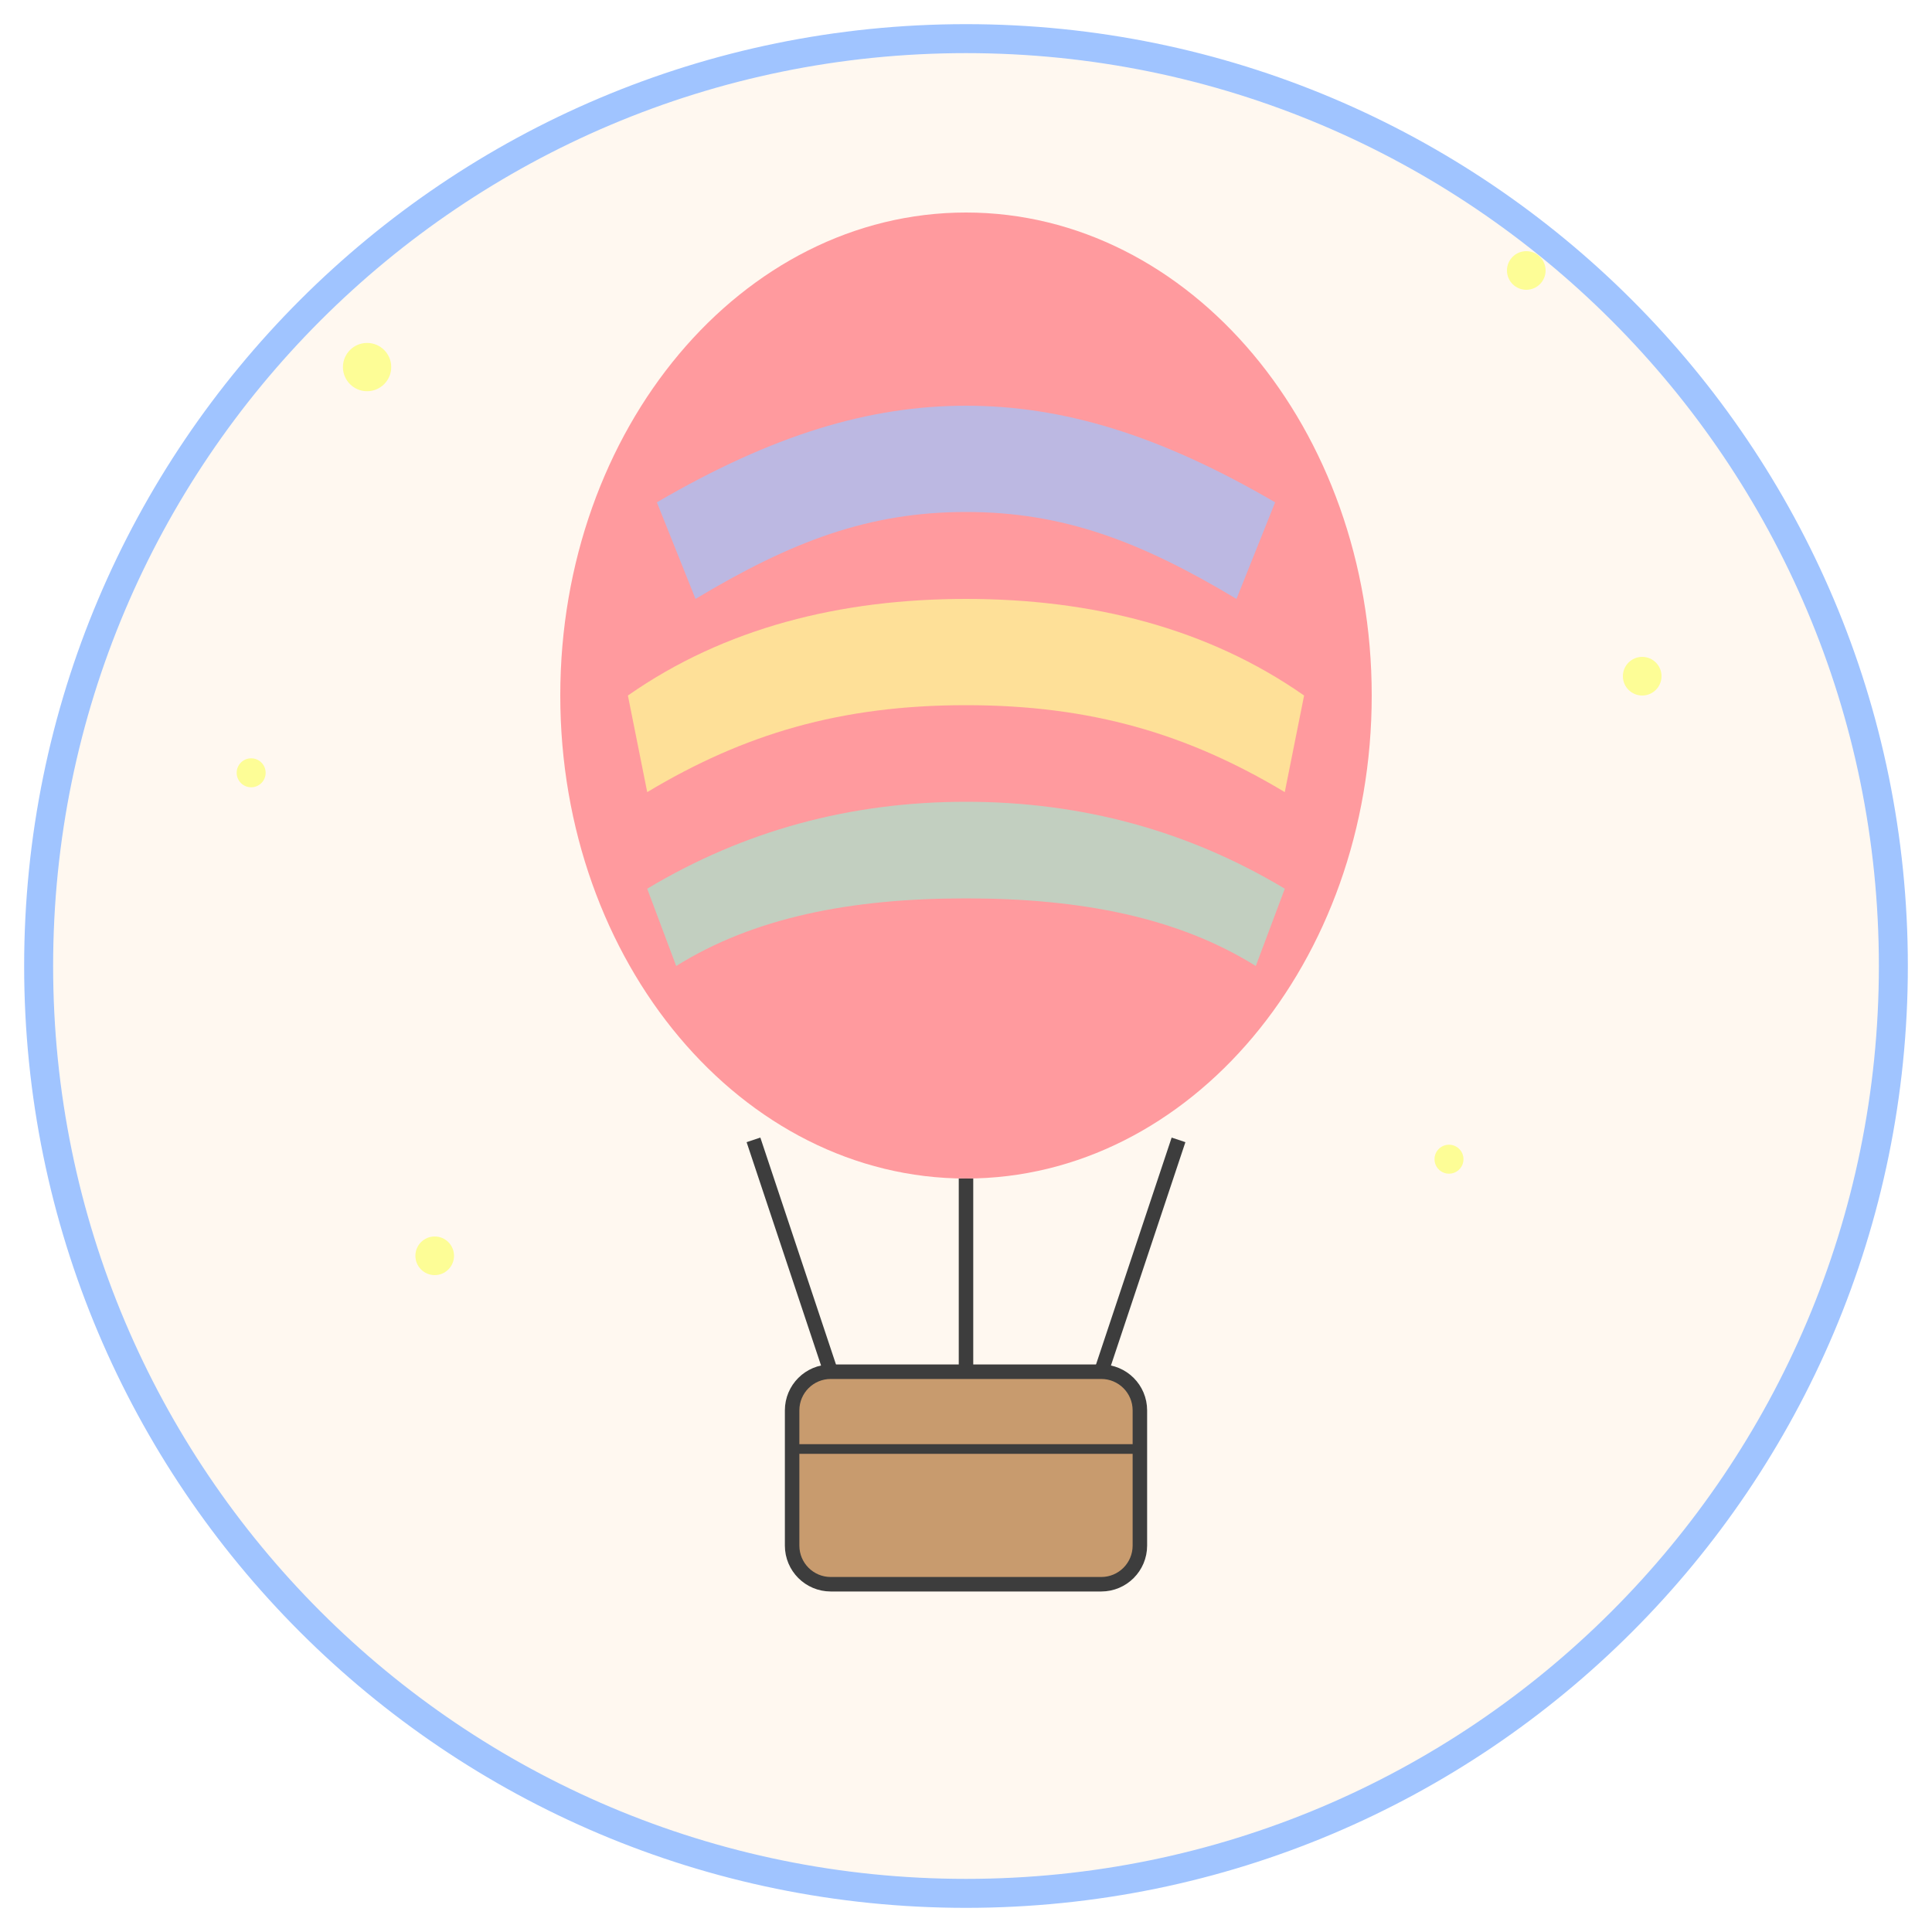
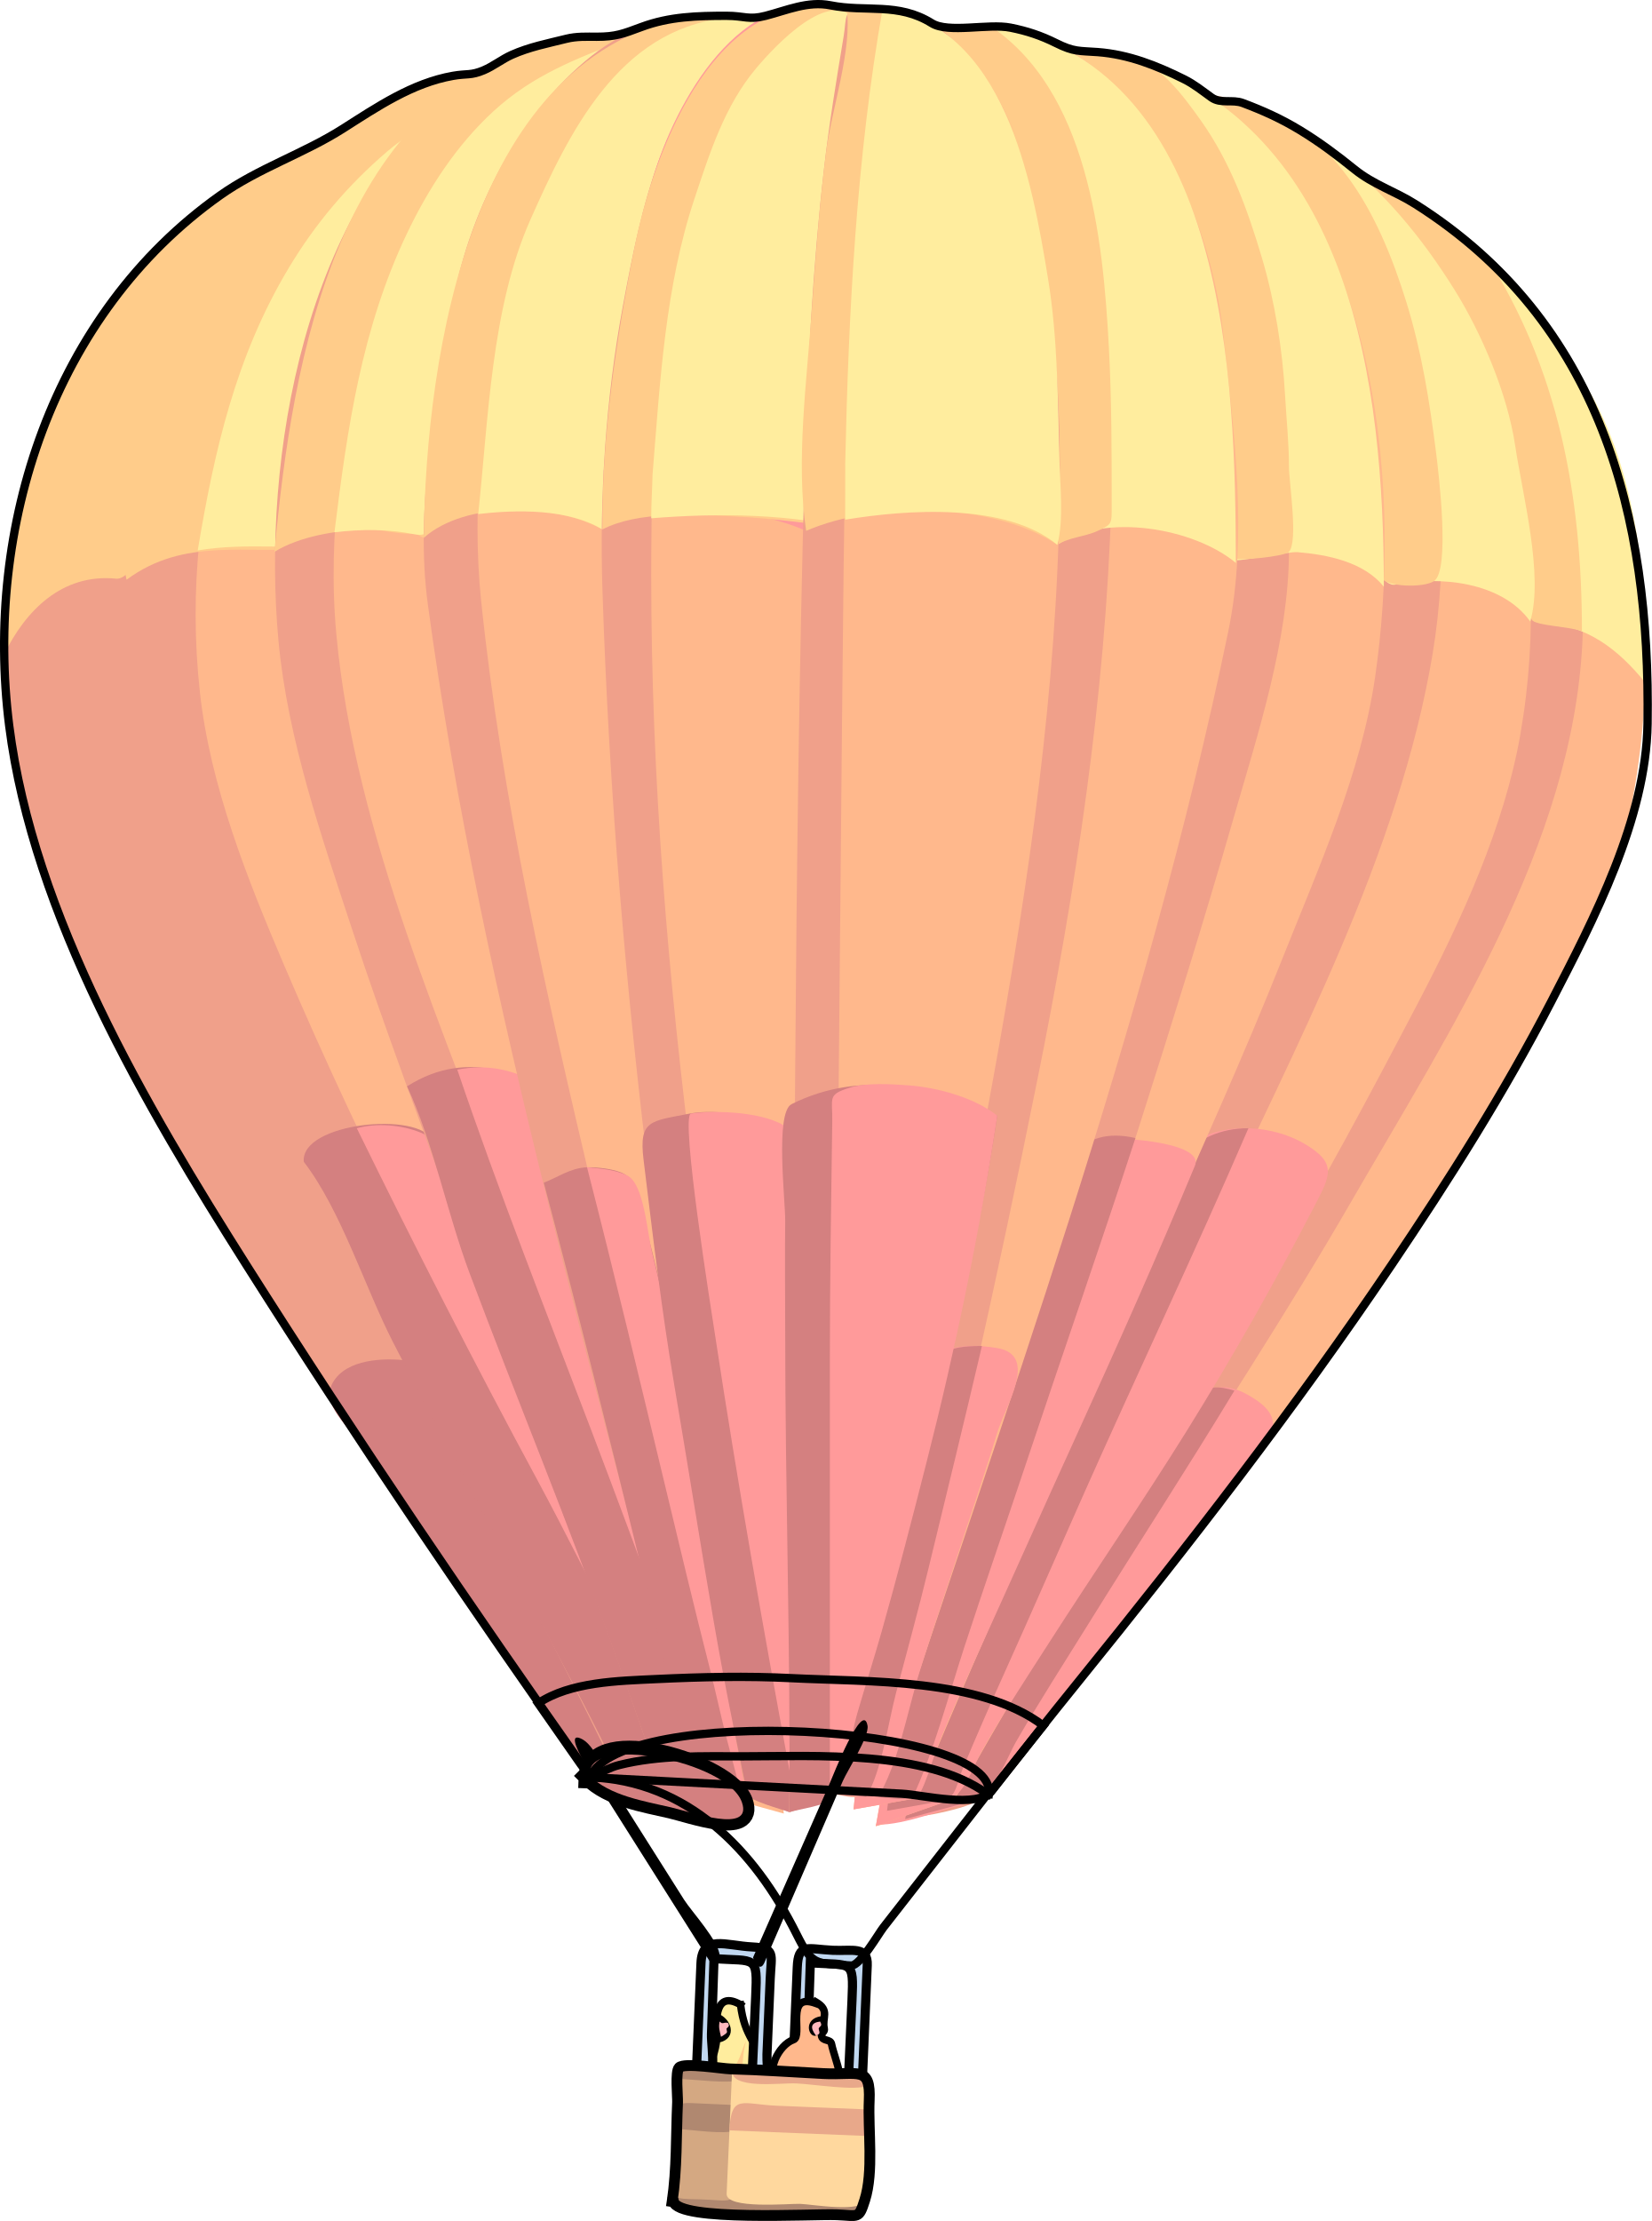
- <svg xmlns="http://www.w3.org/2000/svg" viewBox="0 0 200 200" width="200" height="200">
-   <circle cx="100" cy="100" r="96" fill="#FFF8F0" stroke="#A0C4FF" stroke-width="3" />
-   <ellipse cx="100" cy="72" rx="42" ry="50" fill="#FF9A9E" />
-   <path d="M68 52 C80 45, 90 42, 100 42 C110 42, 120 45, 132 52 L128 62 C118 56, 110 53, 100 53 C90 53, 82 56, 72 62 Z" fill="#A0C4FF" opacity="0.7" />
-   <path d="M65 72 C75 65, 87 62, 100 62 C113 62, 125 65, 135 72 L133 82 C123 76, 113 73, 100 73 C87 73, 77 76, 67 82 Z" fill="#FDFD96" opacity="0.7" />
-   <path d="M67 92 C77 86, 88 83, 100 83 C112 83, 123 86, 133 92 L130 100 C122 95, 112 93, 100 93 C88 93, 78 95, 70 100 Z" fill="#A8E6CF" opacity="0.7" />
-   <line x1="78" y1="118" x2="86" y2="142" stroke="#3D3D3D" stroke-width="1.5" />
-   <line x1="122" y1="118" x2="114" y2="142" stroke="#3D3D3D" stroke-width="1.5" />
-   <line x1="100" y1="122" x2="100" y2="142" stroke="#3D3D3D" stroke-width="1.5" />
-   <rect x="82" y="142" width="36" height="22" rx="4" fill="#C89B6E" stroke="#3D3D3D" stroke-width="1.5" />
-   <line x1="82" y1="150" x2="118" y2="150" stroke="#3D3D3D" stroke-width="1" />
-   <circle cx="38" cy="38" r="2.5" fill="#FDFD96" />
-   <circle cx="158" cy="28" r="2" fill="#FDFD96" />
-   <circle cx="26" cy="80" r="1.5" fill="#FDFD96" />
-   <circle cx="170" cy="70" r="2" fill="#FDFD96" />
-   <circle cx="150" cy="120" r="1.5" fill="#FDFD96" />
-   <circle cx="45" cy="130" r="2" fill="#FDFD96" />
+ <svg xmlns="http://www.w3.org/2000/svg" viewBox="0 0 198.71 267.108">
+   <path style="fill:#FFB88C" d="m118.63 216.26c15.074-19.321 30.347-38.382 44.727-58.238 7.056-9.743 13.26-19.967 19.409-30.291 5.39-9.048 11.323-20.028 13.408-30.449 5.933-29.642-2.521-64.016-33.229-75.906-15.567 53.601-31.135 107.2-46.702 160.8-3.625 12.479-7.249 24.96-10.874 37.439 4.41-1.12 8.83-2.24 13.25-3.36" />
+   <path style="fill:#F0A08A" d="m108.89 218.61c3.879-19.206 7.882-37.785 13.32-56.565 9.576-33.073 19.152-66.147 28.729-99.221 4.001-13.816 8.001-27.633 12.002-41.449 10.804 3.34 18.13 10.481 21.915 21.075 3.994 11.178 6.092 22.935 5.496 34.836-1.217 24.32-15.943 46.695-27.798 67.214-7.764 13.438-16.307 26.452-24.586 39.575-4.313 6.837-8.61 13.686-12.795 20.603-2.252 3.724-4.447 7.482-6.67 11.223-0.9 1.5-8.2 2.77-9.62 2.71" />
+   <path style="fill:#FF9A9A" d="m105.53 219.45c7.811-10.503 15.621-21.005 23.431-31.508 4.405-5.924 8.811-11.848 13.216-17.771 2.489-3.347 4.872-4.609 9.012-1.751 4.482 3.095 0.207 6.056-2.236 9.415-3.515 4.831-7.318 9.487-11.03 14.168-3.6 4.538-7.176 9.107-10.885 13.557-2.604 3.123-5.896 10.055-9.91 11.084-3.51 0.89-8.3 2.85-11.6 2.8" />
+   <path style="fill:#FFED9E" d="m198.36 82.643c-2.91-3.669-6.505-7.132-11.985-7.678-2.199-0.219-1.919 0.025-2.738-2.018-1.237-3.083-2.474-6.166-3.711-9.248-5.661-14.108-11.322-28.217-16.983-42.326 12.712 5.262 20.685 13.15 27.757 24.833 6.51 10.776 7.26 24.235 7.65 36.437" />
+   <path style="fill:#D48080" d="m148.5 167.24c-5.722 9.441-11.751 18.685-17.573 28.063-2.942 4.738-5.979 9.447-8.766 14.277-0.686 1.189-2.879 6.407-4.013 6.711l-9.264 2.481c1.02-5.265 2.479-7.181 5.683-11.488 5.308-7.137 10.614-14.272 15.922-21.408 4.322-5.812 8.645-11.623 12.967-17.435 1.48-1.99 3.27-1.74 5.04-1.2" />
+   <path style="fill:#FFCC8A" d="m178.55 30.438c8.959 13.786 11.75 29.27 11.75 45.49-1.117-0.555-5.741-0.672-6.039-1.415-2.179-5.431-4.358-10.862-6.538-16.294l-14.784-36.846c5.51 1.704 12.06 5.581 15.61 9.065" />
+   <path style="fill:#FFB88C" d="m114.93 216.26c12.064-21.341 25.105-42.117 37.716-63.139 6.388-10.648 12.223-21.591 17.978-32.591 5.198-9.936 10.331-21.109 12.269-32.208 4.255-24.375-2.2-49.595-19.481-67.477-2.74-2.834-20.133-14.417-21.46-6.954-1.583 8.899-3.165 17.798-4.748 26.697-10.49 58.955-20.98 117.91-31.46 176.87-0.128 0.72-0.256 1.438-0.384 2.158 3.18-1.12 6.37-2.24 9.56-3.36" />
+   <path style="fill:#F0A08A" d="m106.54 217.6c7.363-54.338 18.51-108.28 28.072-162.26l6.426-36.273c0.406-2.293 0.813-4.587 1.219-6.88 0.434-2.447 10.843 1.668 12.291 2.392 10.501 5.245 14.186 18.755 16.617 29.389 2.496 10.911 3.019 23.603 1.179 34.631-4.021 24.107-16.497 47.163-26.669 69.159-10.192 22.042-20.627 43.942-30.337 66.207-1.5 3.41-5.11 3.91-8.8 3.63" />
+   <path style="fill:#FF9A9A" d="m143.8 137.2c3.767-2.278 9.362-1.846 13.094 0.336 3.905 2.283 3.182 3.741 1.424 7.137-4.831 9.329-9.974 18.437-15.523 27.357-5.344 8.59-11.085 16.934-16.545 25.452-2.781 4.339-5.641 8.657-8.164 13.153-1.133 2.02-2.012 5.224-4.286 6.021-2.813 0.987-5.626 1.975-8.438 2.962 1.514-8.483 3.026-16.967 4.54-25.45 1.016-5.692 6.324-12.913 9.131-17.989 3.896-7.047 7.875-14.04 11.909-21.009 3.34-5.75 7.55-13.88 12.87-17.97" />
+   <path style="fill:#D48080" d="m150.18 135.69c-6.394 14.828-13.331 29.407-19.888 44.158-3.068 6.903-6.078 13.835-9.184 20.721-1.83 4.06-3.612 8.12-5.33 12.228-0.484 1.159-0.826 3.511-2.177 3.751-2.299 0.408-4.598 0.817-6.896 1.226 0.613-4.954 1.227-9.907 1.84-14.861 0.39-3.144 0.329-7.357 1.769-10.129 4.222-8.129 8.503-16.213 12.936-24.229 4.209-7.613 8.617-15.112 13.502-22.313 3.67-5.42 6.4-10.52 13.43-10.56" />
+   <path style="fill:#FFED9E" d="m184.09 74.754c-3.42-4.807-10.932-5.508-16.213-4.447-2.85 0.572-6.052-11.322-7.052-13.728-6.178-14.869-12.354-29.738-18.532-44.606 7.312 0.188 12.541 1.951 18.351 6.518 5.877 4.619 10.353 10 14.296 16.308 3.31 5.294 6.396 12.573 7.327 18.782 0.87 5.869 3.46 15.595 1.81 21.173" />
+   <path style="fill:#FFCC8A" d="m148.67 12.141c11.84 2.759 17.198 13.519 20.516 24.214 1.832 5.908 2.765 11.81 3.549 17.932 0.365 2.857 1.717 14.308-0.229 15.599-1.279 0.849-5.86 0.707-6.343-0.455-2.428-5.844-4.856-11.688-7.284-17.531-5.499-13.238-10.999-26.475-16.499-39.713-0.029-0.071-0.06-0.143-0.089-0.214 1.93 0.05 5.05 0.118 6.37 0.168" />
+   <path style="fill:#FFB88C" d="m110.23 216.26c9.29-22.388 19.429-44.345 29.203-66.518 5.021-11.391 10.175-22.739 14.773-34.308 4.339-10.914 9.518-22.341 11.217-34.034 3.163-21.763 0.569-52.576-17.426-67.913-4.104-3.497-9.334-6.483-14.771-7.051-1.786-0.187-8.86 0.024-9.115 2.51-0.768 7.469-1.535 14.938-2.302 22.408-6.231 60.654-12.462 121.31-18.693 181.96-0.146 1.429-0.294 2.858-0.44 4.287 2.53-0.45 5.05-0.89 7.56-1.34" />
+   <path style="fill:#F0A08A" d="m109.73 216.26c-2.084 0.273-4.674-0.28-6.881-0.5l17.091-166.21c1.181-11.49 2.362-22.98 3.544-34.47 0.221-2.145 0.441-4.289 0.661-6.434 0.276-2.68 9.355-2.349 11.016-1.875 9.373 2.678 13.825 15.111 16.391 23.736 3.442 11.57 3.501 23.8 3.501 35.761 0 10.674-3.781 22.104-6.704 32.271-3.565 12.4-7.409 24.702-11.337 36.991-7.209 22.554-14.904 44.979-22.618 67.364-1.44 4.2-2.97 9.89-4.66 13.37" />
+   <path style="fill:#FF9A9A" d="m102.68 217.6c0.695-6.738 1.391-13.477 2.087-20.216 0.556-5.387 2.11-9.155 4.173-14.201 4.487-10.973 8.973-22.03 13.985-32.776 1.975-4.232 3.846-12.096 8.794-13.38 1.543-0.4 13.289 0.132 12.02 3.18-4.54 10.903-9.343 21.695-14.248 32.438-3.897 8.536-7.712 17.108-11.595 25.65-1.793 3.946-3.552 7.912-5.192 11.924-0.37 0.904-1.739 5.906-2.645 6.067-2.44 0.45-4.9 0.88-7.36 1.32" />
+   <path style="fill:#D48080" d="m109.73 216.26c-2.084 0.273-4.674-0.28-6.881-0.5 0.438-4.212 0.877-8.424 1.315-12.636 0.354-3.404-0.091-8.529 1.271-11.702 3.241-7.557 6.24-15.219 9.546-22.747 3.35-7.628 6.569-15.317 10.092-22.866 2.509-5.379 4.556-10.522 11.515-8.943-4.268 13.106-8.819 26.117-13.178 39.193-2.442 7.329-4.987 14.62-7.385 21.964-1.89 5.81-3.89 13.23-6.29 18.25" />
+   <path style="fill:#FFED9E" d="m135.75 6.938c26.932 8.57 30.719 39.412 30.719 63.62-2.412-2.985-6.776-3.854-10.39-4.153-1.105-0.092-7.426 1.242-7.558 0.925-3.324-8.037-6.647-16.073-9.972-24.11-4.215-10.19-8.43-20.381-12.645-30.571-0.633-1.529-2.688-4.057-0.646-4.871 3.4-1.353 6.96-1.927 10.5-0.84" />
+   <path style="fill:#FFCC8A" d="m135.75 6.938c3.534 0.334 6.646 4.67 8.646 7.47 3.595 5.032 5.656 10.714 7.404 16.59 1.553 5.219 2.481 11.038 2.783 16.469 0.159 2.867 0.472 5.767 0.472 8.638 0 1.857 1.146 8.993 0 10.257-0.544 0.601-6.468 1.126-6.618 0.763-2.209-5.341-4.418-10.682-6.627-16.023-5.767-13.943-11.533-27.885-17.301-41.828-1.32-3.207 9.46-2.885 11.25-2.336" />
+   <path style="fill:#FFB88C" d="m105.53 216.26c15.168-46.276 32.349-92.582 42.231-140.35 2.383-11.52 0.677-24.06-0.589-35.607-1.205-10.985-6.014-23.88-14.448-31.26-4.167-3.646-9.2-5.915-14.772-6.127-2.479-0.095-4.997 0.316-7.218 1.428-3.129 1.565-2.593 4.958-2.993 8.084-1.631 12.71-1.8 25.842-2.615 38.622-3.044 47.65-5.808 95.387-7.836 143.09-0.222 5.217-0.363 10.443-0.67 15.655-0.12 2.042-1.434 5.344 0.949 5.599 2.457 0.25 6.127 0.59 7.967 0.86" />
+   <path style="fill:#F0A08A" d="m98.986 215.59c1.78-48.048 2.055-96.082 4.848-144.1 0.676-11.61 1.494-23.211 2.209-34.818 0.367-5.964 0.798-11.92 1.222-17.88 0.282-3.961-0.808-13.319 4.06-14.709 2.445-0.699 4.364-1.176 6.967-1.176 2.564 0 5.06 3.894 6.45 5.71 3.482 4.55 5.336 10.411 6.447 15.97 2.37 11.86 2.849 23.946 2.493 36.024-0.677 22.971-4.314 46.571-8.856 69.077-4.899 24.283-10.216 48.466-16.679 72.386-1.088 4.025-2.176 8.05-3.263 12.075-0.84 3.1-2.84 1.71-5.894 1.43" />
+   <path style="fill:#FF9A9A" d="m105.53 216.26c-2.294-0.224-4.587-0.446-6.881-0.67 1.614-10.52 3.862-21.046 6.922-31.249 1.583-5.276 3.035-10.587 4.829-15.795 0.532-1.543 1.321-5.354 2.937-6 2.146-0.858 4.378-0.794 6.63-0.419 5.059 0.842 0.928 7.06-0.026 10.24-1.454 4.845-3.12 9.622-4.674 14.435-1.528 4.734-3.144 9.435-4.627 14.185-1.45 4.66-2.6 11.31-5.11 15.28" />
+   <path style="fill:#D48080" d="m104.19 216.09c-1.735-0.168-3.47-0.335-5.205-0.503 0.888-4.311 1.16-9.059 2.182-13.526 1.386-6.055 3.022-12.049 4.603-18.056 1.511-5.743 3.144-11.499 5.134-17.098 1.543-4.34 2.945-5.035 7.219-5.035-2.084 8.923-4.264 17.812-6.421 26.715-1.219 5.034-2.593 10.021-3.917 15.028-0.94 3.57-1.75 9.51-3.59 12.48" />
+   <path style="fill:#FFED9E" d="m120.3 3.077c27.469 5.782 28.299 42.466 28.369 64.625-5.033-4.205-15.783-6.076-21.484-2.18-4.461-11.89-8.241-24.079-11.796-36.269-1.845-6.325-3.712-12.65-5.632-18.952-1.123-3.687-1.499-5.351 2.654-6.721 2.46-0.808 6.09-0.705 7.89-0.503" />
+   <path style="fill:#FFCC8A" d="m118.79 2.909c12.12 7.795 13.899 25.745 14.602 38.857 0.34 6.331 0.338 12.632 0.338 18.971 0 2.308 0.081 2.285-1.68 3.106-1.582 0.738-3.332 0.722-4.865 1.679-4.346-11.582-8.059-23.453-11.521-35.327-1.839-6.306-3.739-12.594-5.602-18.894-0.896-3.033-2.538-5.242 0.67-7.049 2.41-1.353 5.39-1.343 8.06-1.343" />
+   <path style="fill:#F0A08A" d="m70.955 213.57c-14.217-20.137-28.029-40.467-41.22-61.291-12.145-19.17-25.733-42.17-28.628-64.999-3.657-28.835 9.525-60.545 38.625-69.936 12.529 54.446 25.059 108.89 37.588 163.34 2.857 12.418 5.715 24.835 8.573 37.253-4.66-1.3-10.896-2.07-14.938-4.36" />
+   <path style="fill:#D48080" d="m49.636 163.72c6.009 9.279 12.018 18.558 18.027 27.837 3.949 6.098 7.898 12.195 11.847 18.293 1.75 2.702 3.318 6.613 6.383 8.087-3.992-1.121-7.984-2.243-11.977-3.364-3.528-0.991-4.297-2.748-6.319-5.784-4.132-6.203-8.567-12.249-12.904-18.315-3.986-5.577-7.703-11.336-11.543-17.011-1.652-2.441-4.973-4.959-2.746-7.729 1.967-2.46 6.488-2.46 9.232-2.02" />
+   <path style="fill:#FFCC8A" d="m39.565 17.345c-4.618 12.587-10.611 24.742-16.601 36.728-1.409 2.82-6.089 15.812-8.982 15.521-6.49-0.653-10.922 3.812-13.527 9.188 1.151-27.288 12.235-51.58 39.11-61.437" />
+   <path style="fill:#F0A08A" d="m74.982 214.92c-10.59-22.119-22.398-43.587-33.458-65.469-5.583-11.047-10.875-22.146-15.735-33.528-4.454-10.43-8.899-21.692-10.139-33.03-2.656-24.295 5.052-49.185 23.373-65.728 4.294-3.877 9.798-6.216 15.22-7.959 2.641-0.849 6.656-1.018 7.011 1.959 1.049 8.805 2.098 17.61 3.147 26.416 7.078 59.392 14.155 118.78 21.232 178.18 0.086 0.728 0.173 1.454 0.26 2.182-3.617-1.02-7.246-2.24-10.911-3.02" />
+   <path style="fill:#FFB88C" d="m83.375 215.25c-10.473-22.18-22.399-43.581-33.458-65.468-5.603-11.089-10.857-22.27-15.735-33.694-4.426-10.366-8.905-21.596-10.138-32.865-2.658-24.29 5.039-49.34 23.373-65.894 4.295-3.878 9.745-6.236 15.22-7.801 2.702-0.772 6.648-1.241 7.011 1.801 1.049 8.805 2.098 17.61 3.147 26.416 7.077 59.392 14.154 118.78 21.231 178.18 0.086 0.728 0.173 1.454 0.26 2.182-3.619-0.97-7.249-2.12-10.911-2.86" />
+   <path style="fill:#D48080" d="m36.544 139.71c-0.42-4.696 13.913-6.11 15.484-2.546 3.796 8.613 7.592 17.227 11.389 25.84 7.966 18.075 17.245 35.854 22.477 54.929-1.924-0.541-10.063-1.58-10.84-3.227-1.921-4.069-3.923-8.054-6.02-12.036-3.735-7.093-7.438-14.2-11.209-21.274-3.544-6.647-7.124-13.266-10.548-19.978-3.465-6.78-6.212-15.79-10.733-21.7" />
+   <path style="fill:#FF9A9A" d="m85.223 215.59c-3.368 0.189-8.938-15.129-10.634-18.373-3.348-6.405-6.531-12.9-9.967-19.261-7.528-13.937-14.729-28.044-21.7-42.268 2.428-0.655 5.319-0.421 7.637 0.505 1.84 0.733 2.005 2.195 2.804 4.008 4.089 9.277 8.179 18.556 12.268 27.834 4.603 10.443 9.206 20.887 13.808 31.329 2.055 4.65 5.84 11.71 5.784 16.22" />
+   <path style="fill:#FFCC8A" d="m54.503 9.12c2.107 0.108 4.215 0.216 6.322 0.324 0.591 0.03 0.767 5.027 0.837 5.675 0.494 4.569 0.725 7.874-0.334 12.375-1.991 8.465-3.988 16.89-6.565 25.201-1.193 3.846-2.555 7.751-3.532 11.652-0.332 1.322-12.082 1.458-13.704 1.609-7.858 0.734-15.29-1.414-22.302 3.763-1.207-5.01 1.21-13.271 2.267-18.551 1.343-6.711 4.311-12.668 7.506-18.659 6.083-11.404 17.379-19.657 29.505-23.389" />
+   <path style="fill:#FFED9E" d="m61.05 9.792c0.431 3.875 0.861 7.749 1.292 11.624 0.352 3.167-1.362 7.563-2.088 10.649-1.709 7.265-3.574 14.451-5.786 21.582-1.016 3.277-1.896 6.585-2.979 9.843-0.86 2.583-7.363 1.851-9.861 2.084-6.005 0.562-11.98-0.362-17.842 0.62 2.005-12.03 4.574-23.314 10.911-33.908 3.225-5.391 7.122-9.99 11.874-14.063 4.467-3.831 9.791-5.531 14.479-8.431" />
+   <path style="fill:#F0A08A" d="m79.683 215.25c-7.629-22.892-16.476-45.277-24.663-67.963-4.245-11.763-8.693-23.469-12.605-35.346-3.695-11.218-7.82-23.051-8.915-34.871-2.038-22.006 3.096-52.358 21.842-66.609 3.876-2.947 10.683-6.762 15.78-6.126 1.958 0.244 8.155 0.708 8.254 3.375 0.297 7.906 0.594 15.813 0.891 23.719 2.277 60.676 4.554 121.35 6.832 182.03 0.046 1.213 0.091 2.425 0.137 3.638-2.518-0.62-5.036-1.23-7.553-1.85" />
+   <path style="fill:#FFB88C" d="m86.732 215.42c-7.646-22.934-16.439-45.387-24.716-68.09-8.273-22.693-19.307-46.759-21.554-71.035-1.116-12.06 0.704-24.749 4.053-36.372 3.057-10.608 8.46-23.136 18.119-29.45 4.686-3.063 10.375-6.339 16.209-5.885 2.02 0.157 7.493 0.869 7.59 3.452 0.304 8.104 0.608 16.208 0.913 24.312 2.272 60.53 4.544 121.06 6.816 181.59 0.042 1.108 0.083 2.216 0.125 3.323-2.519-0.61-5.037-1.22-7.555-1.84" />
+   <path style="fill:#D48080" d="m48.964 130.65c7.533-4.791 14.92-1.439 20.982 3.526 2.248 1.841 3.741 2.542 4.258 5.313 0.88 4.717 1.76 9.433 2.641 14.149 3.904 20.921 9.649 42.15 10.391 63.459l-6.174-1.509c-2.139-0.522-2.014-2.206-2.716-4.272-1.447-4.263-2.957-8.496-4.481-12.731-2.768-7.69-5.67-15.305-8.649-22.916-2.947-7.531-5.914-15.046-8.753-22.618-2.669-7.12-4.395-15.82-7.499-22.4" />
+   <path style="fill:#FF9A9A" d="m87.068 215.59c-1.896-2.246-2.539-6.688-3.524-9.568-1.19-3.476-2.36-6.961-3.621-10.411-2.854-7.809-5.752-15.598-8.706-23.368-5.516-14.51-11.213-28.895-16.209-43.603 7.183-1.362 11.464 2.673 16.617 6.966 4.838 4.031 4.47 14.021 5.577 19.952 2.446 13.107 4.892 26.216 7.338 39.323 1.169 6.26 3.71 14.51 2.528 20.71" />
+   <path style="fill:#FFCC8A" d="m67.765 4.756c3.01-0.919 7.438-0.37 10.155 1.258 2.178 1.306-1.97 8.585-2.939 10.923-3.285 7.923-7.259 15.518-10.958 23.25-3.432 7.172-7.193 14.371-11.175 21.253-0.507 0.875-1.049 1.725-1.448 2.654-0.501 1.169-0.791 0.023-1.763 0.083-1.809 0.113-3.823-0.572-5.708-0.503-3.531 0.128-7.891 0.829-10.911 2.687 2.145-23.286 7.508-55.419 34.747-61.605" />
+   <path style="fill:#FFED9E" d="m74.814 4.924c1.147 0.307 2.284 0.722 3.357 1.258 1.778 0.889-0.928 5.296-1.639 7.011-3.083 7.436-6.577 14.591-10.048 21.846-3.431 7.171-7.213 14.115-10.864 21.171-0.907 1.753-1.785 3.521-2.774 5.229-1.039 1.795-1.041 3.205-2.96 2.821-3.271-0.652-6.349-0.621-9.652-0.25 1.536-12.453 3.259-24.487 8.717-35.921 2.593-5.431 5.943-10.602 10.403-14.704 4.782-4.398 10.067-6.347 15.46-8.461" />
+   <path style="fill:#F0A08A" d="m84.215 215.59c-11.715-47.26-26.192-94.53-32.741-142.86-1.589-11.723 0.944-23.916 2.843-35.459 1.852-11.264 7.931-23.497 16.898-30.592 4.083-3.231 10.221-5.523 15.519-4.864 2.5 0.311 5.444 0.83 7.302 2.686 1.899 1.898 1.401 5.336 1.428 7.902 0.134 13.091 0.166 26.177 0.166 39.269 0 48.09-0.523 96.245-1.558 144.32-0.109 5.077-0.288 10.157-0.288 15.236 0 2.995 0.909 3.983-2.122 4.092-2.483 0.1-4.965 0.2-7.447 0.27" />
+   <path style="fill:#FFB88C" d="m88.914 215.42c-5.965-24.06-11.926-48.117-17.618-72.243-5.521-23.406-10.942-47.023-13.421-70.966-1.14-11.008 0.023-23.996 2.879-34.7 3.109-11.657 6.734-24.599 17.25-31.915 3.776-2.627 9.251-4.5 13.598-2.518 4.639 2.116 3.827 5.945 3.875 10.651 0.132 12.845 0.188 25.687 0.152 38.532-0.138 48.846-0.568 97.736-1.619 146.58-0.078 3.595-0.227 7.196-0.227 10.792 0 0.952 0.61 5.004 0 5.623-0.56 0.57-3.969 0.14-4.869 0.17" />
+   <path style="fill:#D48080" d="m91.938 210.38c0.154 0.626 1.247 3.912 1.006 4.366-0.544 1.026-3.065 0.619-4.448 0.671-2.471 0.094-4.192 1.087-4.883-1.399-2.242-8.071-4.201-16.24-6.194-24.378-3.876-15.826-7.833-31.656-12.005-47.409 1.658-0.603 3.162-1.773 5.204-1.846 1.168-0.041 3.527 0.213 4.533 0.839 1.598 0.993 1.484 2.253 1.973 4.134 1.849 7.126 3.627 14.291 5.292 21.462 1.796 7.735 3.676 15.452 5.502 23.181 1.387 5.88 4.668 14.69 4.02 20.39" />
+   <path style="fill:#FF9A9A" d="m92.943 215.25c-0.646 0.028-3.772 0.5-3.918-0.052-0.521-1.979-1.042-3.959-1.563-5.938-0.76-2.888-1.364-5.817-2.103-8.711-1.862-7.29-3.606-14.606-5.362-21.923-3.061-12.759-6.111-25.531-9.379-38.24 1.62 0.158 3.366 0.255 4.868 1.007 1.972 0.985 2.385 6.86 2.941 9.195 1.943 8.16 3.949 16.306 5.917 24.46 3.22 13.32 6.032 26.83 8.599 40.19" />
+   <path style="fill:#FFCC8A" d="m83.375 1.902c2.19 0.086 13.146 0.294 11.42 4.705-2.343 5.988-4.687 11.977-7.03 17.966-5.1 13.034-10.201 26.068-15.301 39.102-5.71-3.131-16.424-3.493-21.486 1.008 0.259-22.297 5.741-58.334 32.397-62.781" />
+   <path style="fill:#FFED9E" d="m57.526 61.827c1.234-11.389 1.548-24.762 6.275-35.398 4.62-10.395 10.566-22.814 23.379-24.241 2.304-0.257 6.42 1.028 7.274 2.736 0.994 1.988-1.006 5.125-2.005 7.677-3.02 7.717-6.04 15.435-9.06 23.152-3.642 9.307-7.284 18.615-10.926 27.922-4.086-2.497-10.31-2.405-14.937-1.848" />
+   <path style="fill:#F0A08A" d="m89.754 215.92c-8.929-48.157-15.728-96.059-17.285-145.06-0.357-11.231 0.404-23.042 2.464-34.077 2.238-11.986 4.798-24.591 14.424-32.905 2.797-2.416 12.048-6.127 13.788-0.91 1.794 5.376 1.549 11.233 1.549 16.84 0 12.122-0.584 24.21-1.176 36.313-2.402 49.116-5.198 98.22-7.869 147.32-0.263 4.829-0.482 9.661-0.692 14.493-1.707-0.68-3.439-1.49-5.195-2.01" />
+   <path style="fill:#FFB88C" d="m78.509 56.96c0.997-12.302 2.127-24.353 6.054-36.126 1.953-5.854 4.72-10.628 8.685-15.339 1.491-1.771 4.127-3.167 6.3-3.892 3.001-1 3.922 0.659 4.36 3.872 1.55 11.36 1.122 23.466 0.407 34.896-0.795 12.708-1.281 25.441-1.895 38.16-2.174 45.079-4.84 90.144-7.294 135.21-8.698-47.68-16.786-95.87-16.786-144.49 0-4.101 0.047-8.187 0.169-12.29" />
+   <path style="fill:#D48080" d="m94.622 135.69c4.258 5.68 4.119 9.977 3.81 16.993-0.335 7.637-0.863 15.267-1.232 22.903-0.679 14.048-2.305 28.298-2.242 42.354-0.842-0.337-4.906-1.378-5.066-2.166-0.566-2.778-1.132-5.557-1.699-8.335-0.853-4.183-1.636-8.383-2.364-12.589-1.634-9.443-3.119-18.899-4.727-28.346-1.521-8.941-2.586-18.034-3.686-27.038-0.589-4.828 0.878-4.607 5.523-5.537 3.499-0.67 9.021 0.44 11.683 1.79" />
+   <path style="fill:#FF9A9A" d="m98.818 143.91c-0.843 23.293-2.633 46.548-3.692 69.83-3.269-17.64-6.383-35.276-9.082-53.014-0.441-2.901-4.251-26.613-2.92-26.804 3.042-0.435 9.112-0.215 11.665 1.763 2.159 1.67 3.214 5.77 4.029 8.22" />
+   <path style="fill:#FF9A9A" d="m72.634 56.624c1.159-11.986 2.486-23.51 5.882-35.098 2.729-9.313 10.515-23.456 22.402-20.715 6.772 1.561 3.628 24.59 2.771 29.384-2.004 11.21-3.971 22.595-6.715 33.648-6.513-2.87-18.157-4.043-24.509-0.169-0.058-2.307 0.228-4.879 0.168-7.05" />
+   <path style="fill:#FFCC8A" d="m101.84 0.895c3.518 3.955 2.855 11.431 2.855 16.376 0 5.54-0.078 11.069-0.204 16.608-0.226 9.932-1.703 20.076-1.308 29.964-4.991-0.834-10.003-1.506-15.064-1.738-4.723-0.216-11.367-0.663-15.654 1.569-0.068-11.209 1.609-22.64 3.82-33.706 2.543-12.764 10.161-32 25.548-29.073" />
+   <path style="fill:#FFED9E" d="m78.509 56.96c0.895-11.037 1.506-22.492 5.038-33.081 1.83-5.484 3.624-11.164 7.414-15.667 2.343-2.784 8.992-9.892 12.055-5.639 2.714 3.769 1.68 12.071 1.68 16.45 0 5.655-0.123 11.3-0.252 16.953-0.21 9.241-1.628 18.664-1.26 27.866-7.795-2.112-16.852-2.155-24.843-1.511-0.007-1.817 0.125-3.578 0.162-5.371" />
+   <path style="fill:#F0A08A" d="m99.994 216.26c12.418-47.117 22.991-94.878 26.847-143.55 0.902-11.387 0.923-22.938-0.272-34.301-1.282-12.193-3.398-24.607-12.143-33.789-1.852-1.943-4.554-2.828-7.049-3.616-1.109-0.35-2.603-0.362-3.751-0.186-2.217 0.341-1.793 1.476-2.13 3.495-0.887 5.316-1.76 10.617-2.371 15.975-1.35 11.835-1.988 23.762-2.32 35.668-1.375 49.221-1.148 98.545-1.678 147.78-0.051 4.734-0.169 9.467-0.169 14.202 1.494-0.49 4.147-1.26 5.032-1.68" />
+   <path style="fill:#FFB88C" d="m99.658 216.26c1.116-49.069 1.269-98.174 1.819-147.25 0.255-22.663 0.776-45.735 4.728-68.109 11.416 1.792 17 15.047 18.669 25.252 2.062 12.608 2.854 25.17 2.488 37.946-0.656 22.971-4.316 46.267-8.474 68.833-2.567 13.937-5.243 27.85-8.444 41.655-1.558 6.718-3.035 13.457-4.751 20.137-1.266 4.928-2.53 9.855-3.796 14.782-0.43 1.63-0.92 6.29-2.252 6.76" />
+   <path style="fill:#D48080" d="m119.97 134.18c-2.232 14.691-5.581 29.119-9.398 43.476-1.887 7.094-3.867 14.161-5.758 21.254-1.043 3.911-2.089 7.821-3.14 11.729-0.344 1.281-0.583 4.644-1.511 5.623-0.883 0.933-3.944 1.273-5.204 1.68 0.146-19.243-0.503-38.533-0.503-57.789 0-4.44-0.053-8.884 0.001-13.324 0.029-2.387-1.246-13.034 0.768-14.041 8.398-4.2 17.228-2.05 24.748 1.39" />
+   <path style="fill:#FF9A9A" d="m119.97 134.18c-2.139 14.071-5.008 27.956-8.528 41.746-1.736 6.8-3.486 13.61-5.403 20.362-0.921 3.246-1.951 6.461-2.892 9.701-0.887 3.052-1.372 8.077-3.319 10.441v-52.726c0-9.611 0.158-19.219 0.288-28.829 0.039-2.891-0.597-3.205 2.062-4.053 1.983-0.633 5.056-0.45 7.114-0.292 3.75 0.28 8.07 1.57 10.68 3.65" />
+   <path style="fill:#B08870" d="m81.026 263.26c-1.015 4.249 7.103 2.604 9.681 2.706 2.136 0.084 14.052 2.581 13.315-1.529-4.019-0.176-8.036-0.352-12.055-0.527-3.288-0.15-8.021 0.32-10.939-0.65" />
+   <path style="fill:#C1D8F1" d="m102.01 251.17c0.16-3.537 0.32-7.074 0.481-10.611 0.225-4.969 0.039-4.172-5.014-4.496-0.102 3.021-0.203 6.04-0.305 9.061-0.061 1.805 1.023 6.7-1.877 5.88 0.204-4.802 0.408-9.604 0.612-14.405 0.125-2.94 1.153-2.201 4.255-2.047 2.341 0.116 4.264-0.541 4.163 1.807-0.213 4.994-0.425 9.987-0.638 14.98-0.51-0.05-1.19 0.02-1.67-0.17" />
+   <path style="stroke:#000000;stroke-width:1.1;stroke-miterlimit:10;stroke-linecap:square;fill:none" d="m102.01 251.17c0.16-3.537 0.32-7.074 0.481-10.611 0.225-4.969 0.039-4.172-5.014-4.496-0.102 3.021-0.203 6.04-0.305 9.061-0.061 1.805 1.023 6.7-1.877 5.88 0.204-4.802 0.408-9.604 0.612-14.405 0.125-2.94 1.153-2.201 4.255-2.047 2.341 0.116 4.264-0.541 4.163 1.807-0.213 4.994-0.425 9.987-0.638 14.98-0.51-0.05-1.19 0.02-1.67-0.17" />
+   <path style="fill:#FFED9E" d="m89.083 241.1c0.259 1.988 0.717 3.045 1.343 4.197 0.438 0.806 0.999 1.229 1.343 2.518 0.162 0.606 0.711 3.093 0.336 3.691-0.753 1.2-7.042 1.796-8.561 2.184 0.515-2.513 2.794-6.599 2.668-8.874-0.103-1.86-0.201-5.5 2.871-3.72" />
+   <path style="stroke:#000000;stroke-width:.9;stroke-miterlimit:10;stroke-linecap:square;fill:none" d="m89.083 241.1c0.259 1.988 0.717 3.045 1.343 4.197 0.438 0.806 0.999 1.229 1.343 2.518 0.162 0.606 0.711 3.093 0.336 3.691-0.753 1.2-7.042 1.796-8.561 2.184 0.515-2.513 2.794-6.599 2.668-8.874-0.103-1.86-0.201-5.5 2.871-3.72" />
+   <path d="m85.558 249.66c-0.224 1.642 0.241 4.159-2.014 4.029 0.351-2.342 0.927-4.852 1.847-7.051 0.055 1.01 0.111 2.02 0.167 3.02" />
+   <path d="m86.229 242.11c1.819 0.614 2.502 2.998 0.337 3.524-0.112-1.17-0.224-2.35-0.337-3.52" />
+   <path style="fill:#FFB8BD" d="m87.571 243.28c-0.571-0.116-0.623 0.245-1.005-0.169-0.142 0.74-0.012 1.024 0.166 1.848 1.06-0.628 0.64-0.534 0.672-1.008 0.368-0.3 0.315-0.4 0.167-0.67" />
+   <path style="fill:#FFCC8A" d="m89.754 245.46c-0.422 1.436-0.42 2.879-0.503 4.365 0.448-0.167 0.895-0.335 1.343-0.502-0.882 1.442-1.449 3.34-3.358 3.523 0.336-1.119 0.672-2.237 1.009-3.356-0.867 0.051-1.558-0.468-1.847-0.505 2.439 0.75 2.632-2.3 3.356-3.52" />
+   <path style="fill:#C1D8F1" d="m90.426 250.67c0.161-3.536 0.322-7.072 0.483-10.608 0.226-4.97 0.038-4.171-5.016-4.499-0.102 3.021-0.203 6.04-0.305 9.061-0.061 1.804 1.023 6.699-1.876 5.88 0.212-4.993 0.425-9.986 0.638-14.98 0.127-2.981 4.516-1.456 6.89-1.337 2.377 0.119 1.477 2.313 1.377 4.65-0.094 2.19 0.818 13.26-2.191 11.84" />
+   <path style="stroke:#000000;stroke-width:1.1;stroke-miterlimit:10;stroke-linecap:square;fill:none" d="m90.426 250.67c0.161-3.536 0.322-7.072 0.483-10.608 0.226-4.97 0.038-4.171-5.016-4.499-0.102 3.021-0.203 6.04-0.305 9.061-0.061 1.804 1.023 6.699-1.876 5.88 0.205-4.802 0.409-9.604 0.613-14.405 0.148-3.474 2.952-2.11 6.162-1.95 2.851 0.144 2.292 0.856 2.167 3.794-0.129 3.04-0.259 6.081-0.389 9.122-0.073 1.7 0.707 4.507-1.84 3.775" />
+   <path style="fill:#FFB88C" d="m98.147 240.77c1.864 1.098 0.72 2.045 1.006 3.526 0.165 0.854 0.768 0.979 0.988 2.082 0.611 3.057 2.16 4.816-1.07 5.723-2.758 0.772-3.508-0.352-5.905-1.949-0.554-0.369 0.38-2.665 0.522-3.258 0.381-1.589 1.889-0.779 2.276-1.758 0.611-1.54-1.345-5.18 2.184-4.36" />
+   <path style="stroke:#000000;stroke-width:.9;stroke-miterlimit:10;stroke-linecap:square;fill:none" d="m98.147 240.77c1.751 1.032 0.694 1.871 1.006 3.189 0.105 0.443-0.378 0.483-0.336 0.839 0.091 0.762 1.081 0.365 1.216 1.04 0.367 1.833 2.126 5.396 0.048 5.979-3.306 0.928-3.467 0.633-6.339-1.281-1.85-1.232-0.039-4.647 1.7-5.226 1.211-0.402-1.087-5.77 2.705-4.371" />
+   <path d="m99.322 242.44c-4.051 0.01-0.901 5.39 0 0" />
+   <path style="fill:#FFB8BD" d="m98.484 243.96c0.105-0.304 0.522-0.252 0.168-0.84-1.058 0.134-1.271 0.663-0.504 1.679 0.696-0.2 0.34-0.51 0.336-0.84" />
+   <path style="fill:#D4A882" d="m89.083 248.82c-0.144 4.315-0.287 8.63-0.431 12.945-0.121 3.64-0.689 2.831-4.491 2.736-3.372-0.085-3.18 0.113-3.039-3.046 0.191-4.268 0.383-8.535 0.574-12.803 2.217 0.11 5.514 0.73 7.387 0.17" />
+   <path style="fill:#B08870" d="m88.747 256.21c0.056-1.008 0.111-2.016 0.167-3.023-1.93-0.088-3.86-0.175-5.79-0.263-2.335-0.105-1.647 0.901-1.764 3.118 2.217 0.09 5.514 0.71 7.387 0.16" />
+   <path style="fill:#B08870" d="m88.914 250.17c0.056-0.393 0.113-0.784 0.169-1.177-1.815-0.082-7.816-1.54-7.554 1.009 2.138 0.09 6.012 0.61 7.385 0.17" />
+   <path style="fill:#FFD89E" d="m104.53 249.5c-0.167 5.003-0.334 10.005-0.501 15.008-0.056 1.695-6.423 0.583-7.779 0.537-1.297-0.044-8.922 0.683-8.838-1.21 0.222-5.002 0.444-10.005 0.667-15.007 4.31 0.21 13.16 2.12 16.45 0.67" />
+   <path style="fill:#E8A88A" d="m104.19 256.88c0.056-1.063 0.112-2.127 0.168-3.19-3.622-0.147-7.244-0.296-10.865-0.443-4.264-0.175-5.52-1.478-5.753 2.962 5.482 0.22 10.966 0.45 16.448 0.67" />
+   <path style="fill:#E8A88A" d="m104.36 250.84c0.056-0.447 0.112-0.896 0.168-1.343l-16.452-0.672c-0.442 2.56 5.864 1.644 7.69 1.736 2.204 0.1 7.152 0.93 8.592 0.27" />
+   <path style="stroke:#000000;stroke-width:1.3;stroke-miterlimit:10;stroke-linecap:square;fill:none" d="m80.857 264.77c0.59-3.916 0.471-8.002 0.65-11.951 0.03-0.649-0.285-3.673 0.189-4.162 0.608-0.628 5.177 0.136 6.16 0.161 3.732 0.098 7.467 0.372 11.196 0.56 4.183 0.212 5.701-1.026 5.51 3.247-0.161 3.57 0.556 8.575-0.539 11.979-0.737 2.293-0.697 1.858-3.368 1.753-2.886-0.114-19.032 0.834-19.628-1.586" />
+   <path d="m85.391 235.9c-4.062-6.425-8.124-12.849-12.186-19.273-0.485-0.767-6.296-9.207-3.089-7.418 1.613 0.9 3.305 5.227 4.265 6.745 2.64 4.176 5.28 8.353 7.92 12.528 0.877 1.387 4.26 5.05 4.265 6.745 0.004 1.18-0.529 1.13-1.175 0.66" />
+   <path d="m90.594 235.4l9.201-20.889c0.354-0.802 3.996-10.144 4.564-6.976 0.232 1.296-2.438 5.422-2.963 6.639-1.962 4.542-3.924 9.084-5.886 13.627-1.184 2.741-2.368 5.481-3.552 8.223-0.594 1.36-1.358-0.42-1.368-0.62" />
+   <path style="fill:#FFCC8A" d="m101.84 0.895c15.437-1.69 22.554 16.828 23.884 29.477 0.858 8.159 1.417 16.123 1.68 24.322 0.105 3.314 0.618 7.842-0.214 10.828-7.595-5.089-21.862-5.328-30.215-1.679-1.257-8.376 0.089-18.071 0.68-26.546 0.441-6.342 0.923-12.656 1.713-18.966 0.652-5.213 3.222-12.409 2.472-17.436" />
+   <path style="fill:#FFED9E" d="m101.67 55.952c0.402-18.308 1.342-36.997 4.531-55.057 14.667 2.302 17.913 20.627 19.878 32.648 1.155 7.063 1.174 14.354 1.354 21.489 0.081 3.215 0.557 7.605-0.247 10.49-6.164-5.114-18.132-4.238-25.516-3.023 0.01-2.182 0.01-4.365 0.01-6.547" />
+   <path style="stroke:#000000;stroke-width:2.7;stroke-miterlimit:10;stroke-linecap:square;fill:none" d="m70.955 213.57c2.408 2.393 6.544 3.047 9.73 3.783 2.397 0.555 9.896 3.255 8.566-0.594-1.539-4.454-18.068-9.4-18.296-3.021" />
+   <path style="fill:#D48080" d="m70.955 213.57c2.408 2.393 6.544 3.047 9.73 3.783 2.397 0.555 9.896 3.255 8.566-0.594-1.747-5.05-18.988-8.28-18.296-3.19" />
+   <path style="stroke:#000000;stroke-linecap:square;stroke-miterlimit:10;fill:none" d="m70.955 213.57c-14.217-20.137-28.029-40.467-41.22-61.291-12.145-19.17-25.733-42.17-28.628-64.999-3.032-23.906 5.262-49.519 25.358-63.774 4.625-3.281 10.063-5.022 14.803-8.039 4.097-2.608 8.34-5.489 13.235-6.348 1.681-0.295 2.138-0.01 3.693-0.671 1.173-0.499 2.186-1.322 3.357-1.847 2.124-0.951 4.314-1.372 6.547-1.93 1.274-0.318 2.443-0.252 3.692-0.252 2.269 0 3.142-0.345 5.371-1.175 3.394-1.263 6.729-1.343 10.24-1.343 2.167 0 2.651 0.53 4.7 0 2.565-0.663 5.08-1.804 7.805-1.259 4.259 0.852 8.124-0.386 12.183 2.148 1.992 1.245 6.815 0.006 9.472 0.538 1.983 0.396 3.65 0.946 5.455 1.846 2.2 1.098 2.809 0.923 5.035 1.091 3.705 0.279 7.091 1.617 10.408 3.273 1.216 0.607 2.178 1.399 3.273 2.182 1.119 0.799 2.502 0.193 3.776 0.672 2.464 0.926 4.63 1.904 6.882 3.273 2.328 1.416 4.427 2.987 6.547 4.7 2.297 1.855 4.84 2.612 7.334 4.191 22.305 14.126 28.289 37.483 27.92 62.491-0.169 11.441-6.459 23.51-11.583 33.41-5.69 10.993-12.271 21.373-19.184 31.628-11.658 17.295-24.517 33.87-37.637 50.076-3.542 4.373-7.022 8.784-10.484 13.222-1.684 2.158-8.313 0.47-10.791 0.339-12.52-0.66-25.041-1.321-37.561-1.982" />
+   <path style="stroke:#000000;stroke-linecap:square;stroke-miterlimit:10;fill:none" d="m118.79 215.76c-4.174 5.347-8.348 10.692-12.521 16.039-0.602 0.77-2.824 4.654-3.883 4.586-4.394-0.282-4.672 0.002-6.563-3.779-5.091-10.178-13.132-18.44-24.873-18.862 3.848-8.856 49.099-6.413 48.007 2.017" />
+   <path style="stroke:#000000;stroke-linecap:square;stroke-miterlimit:10;fill:none" d="m118.79 215.76c-7.265-5.329-20.801-4.535-29.375-4.535-4.961 0-10.075-0.169-14.92 1.046-2.479 0.621-3.073 2.146-4.633-0.088-1.707-2.445-3.415-4.89-5.122-7.335 3.856-2.594 9.683-2.7 14.167-2.914 5.469-0.26 10.914-0.389 16.384-0.108 9.01 0.462 22.675-0.034 30.215 5.708-2.183 2.742-4.364 5.484-6.547 8.227" />
</svg>
